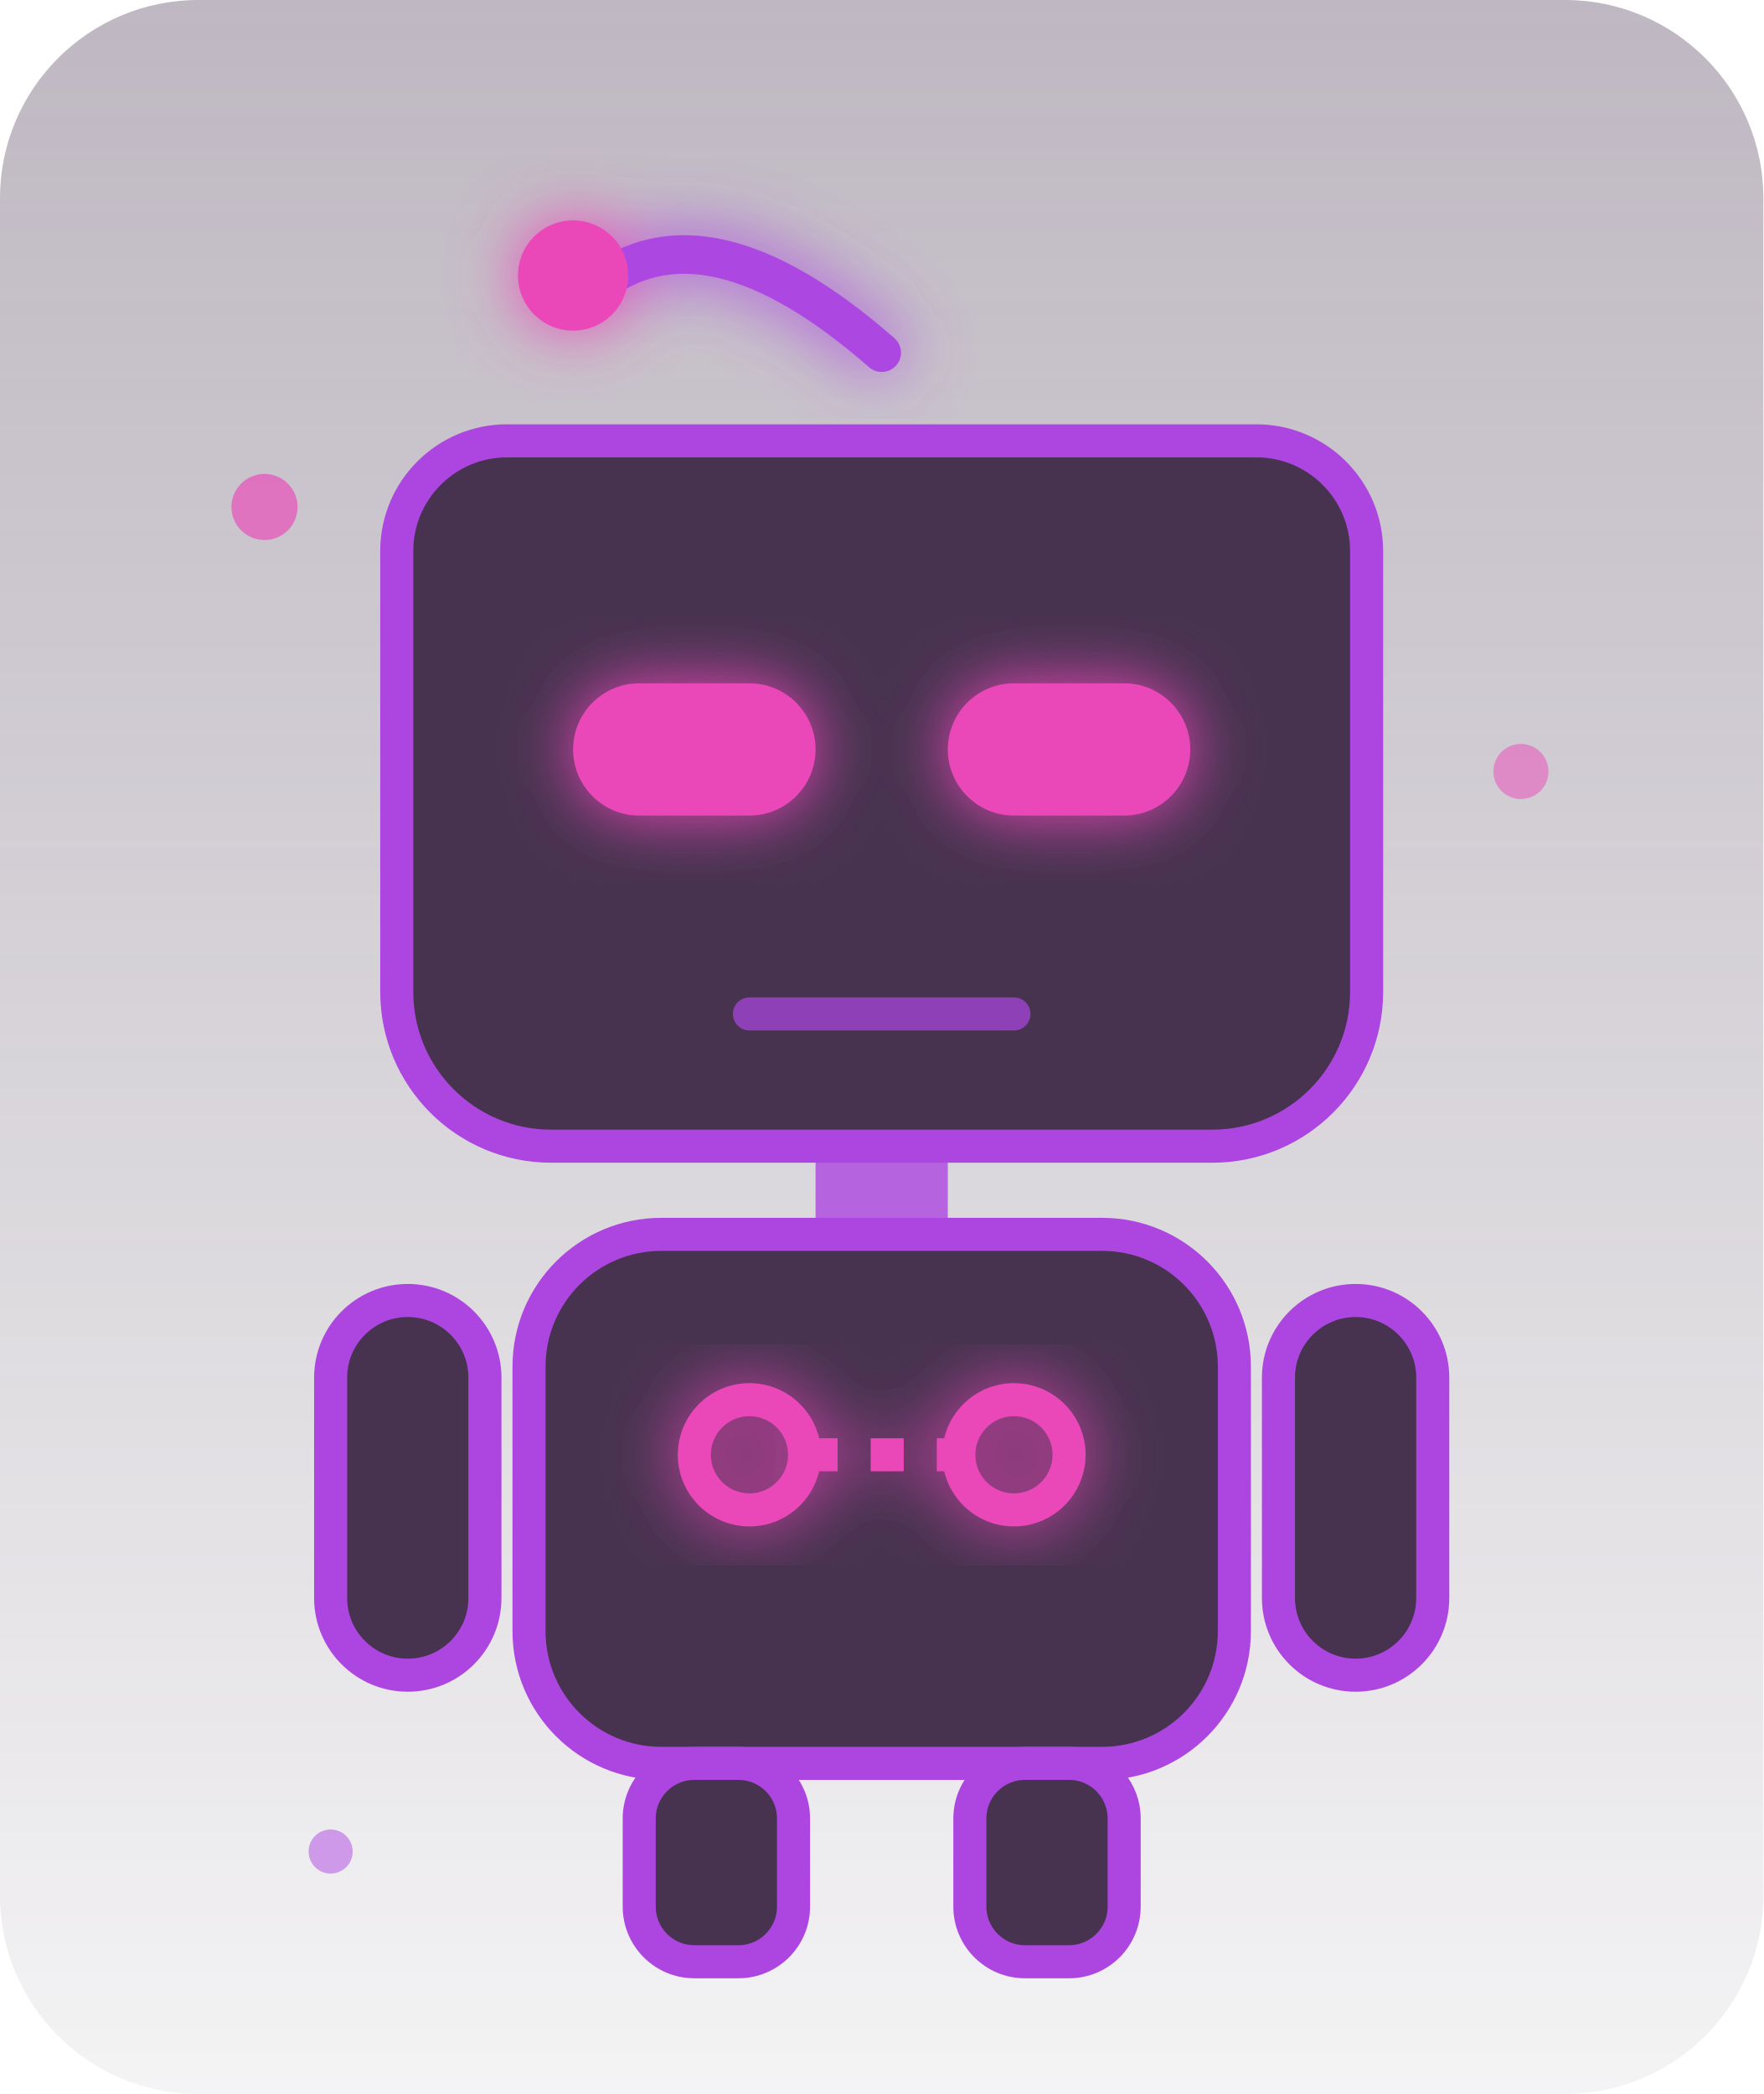
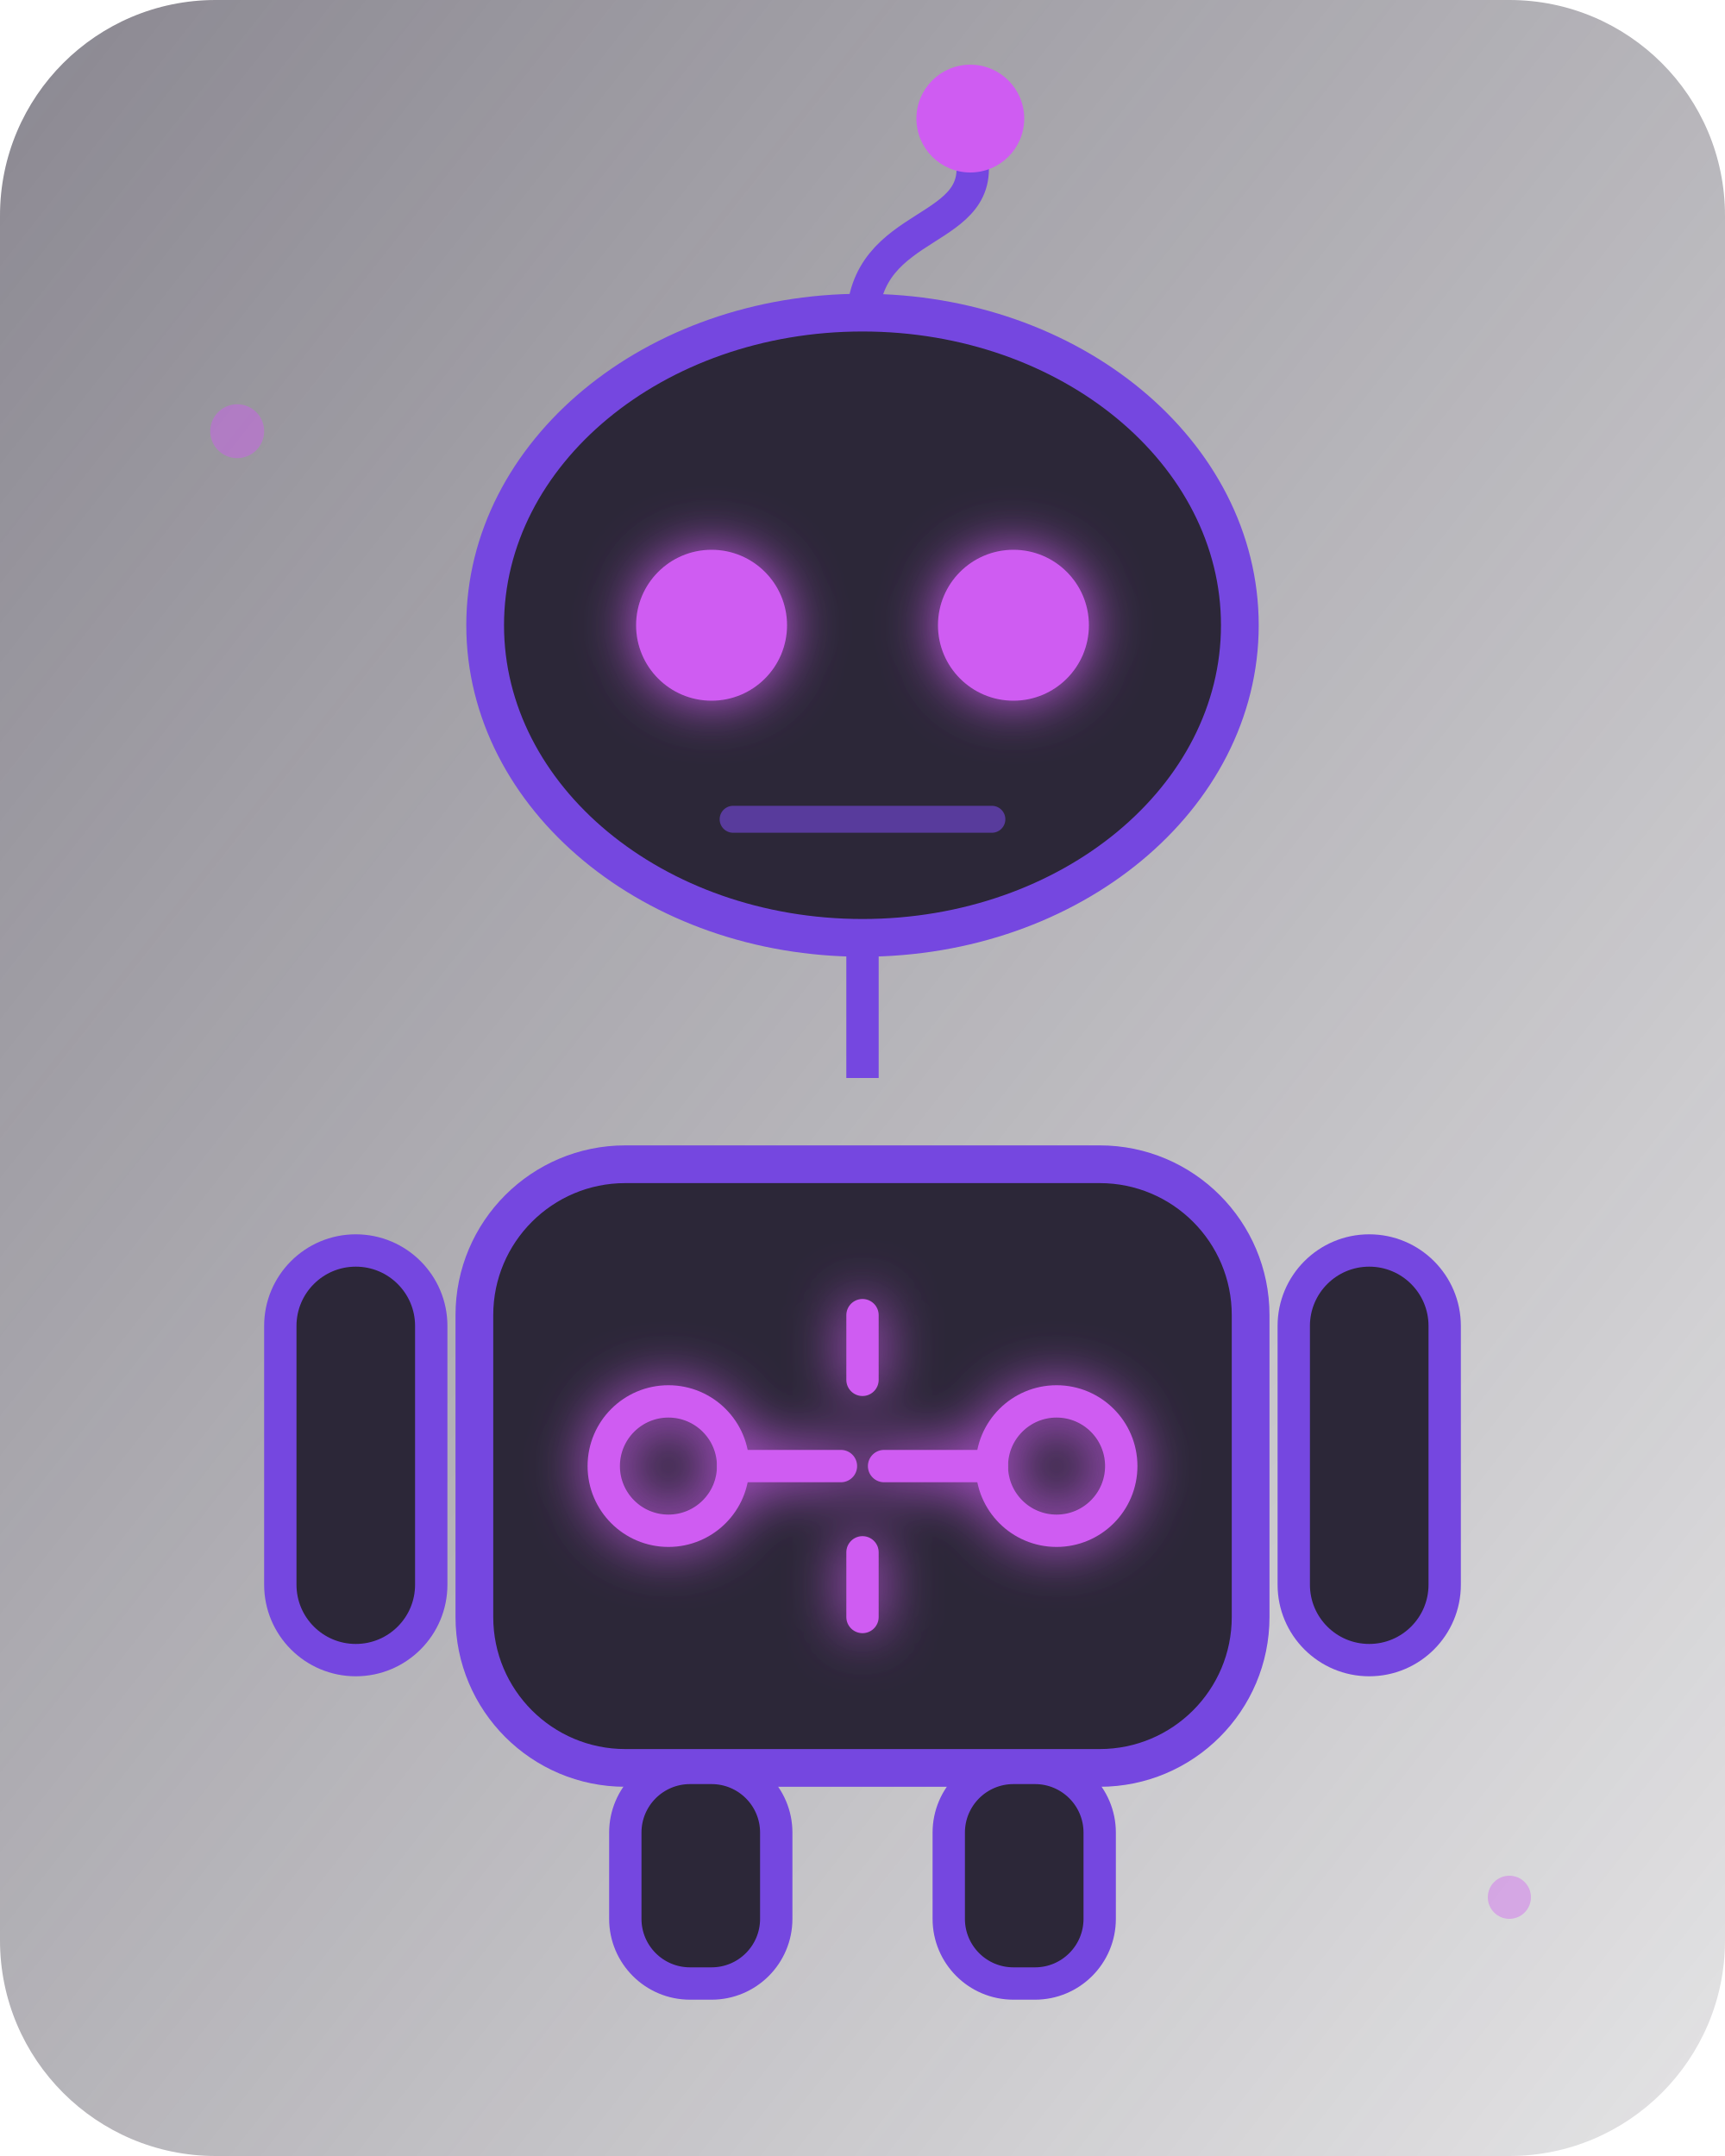
- <svg xmlns="http://www.w3.org/2000/svg" viewBox="0 0 160 190" width="160" height="190" role="img" aria-label="CI/CD Debugging robot">
+ <svg xmlns="http://www.w3.org/2000/svg" viewBox="0 0 160 200" width="160" height="200" role="img" aria-label="CI/CD Debugging robot">
  <defs>
-     <linearGradient id="bg" x1="0" y1="0" x2="0" y2="1">
-       <stop offset="0%" stop-color="#473350" stop-opacity="0.35" />
-       <stop offset="100%" stop-color="#2c1c35" stop-opacity="0.05" />
+     <linearGradient id="bg" x1="0" y1="0" x2="1" y2="1">
+       <stop offset="0%" stop-color="#2c2738" stop-opacity="0.55" />
+       <stop offset="100%" stop-color="#1d1926" stop-opacity="0.12" />
    </linearGradient>
    <filter id="glow" x="-50%" y="-50%" width="200%" height="200%">
-       <feGaussianBlur stdDeviation="3" result="b" />
+       <feGaussianBlur stdDeviation="2.6" result="b" />
      <feMerge>
        <feMergeNode in="b" />
        <feMergeNode in="SourceGraphic" />
      </feMerge>
    </filter>
  </defs>
-   <rect x="0" y="0" width="160" height="190" rx="18" fill="url(#bg)" />
+   <rect width="160" height="200" rx="20" fill="url(#bg)" />
+   <path d="M80 30 C80 20 92 22 90 14" fill="none" stroke="#7547e0" stroke-width="3" stroke-linecap="round" />
+   <circle cx="90" cy="11" r="5" fill="#cf5cf2">
+     <animate attributeName="opacity" values="1;0.4;1" dur="2.6s" repeatCount="indefinite" />
+   </circle>
+   <ellipse cx="80" cy="58" rx="35" ry="29" fill="#2c2738" stroke="#7547e0" stroke-width="3.5" />
  <g filter="url(#glow)">
-     <path d="M80 32 q-16 -14 -26 -6" stroke="#ad46e1" stroke-width="3.5" fill="none" stroke-linecap="round" />
-     <circle cx="52" cy="25" r="5" fill="#ea47b9">
-       <animate attributeName="cy" values="25;21;25" dur="2.6s" repeatCount="indefinite" />
-     </circle>
+     <ellipse cx="66" cy="58" rx="7" ry="7" fill="#cf5cf2">
+       <animate attributeName="ry" values="7;7;1;7;7" dur="4.6s" repeatCount="indefinite" />
+     </ellipse>
+     <ellipse cx="94" cy="58" rx="7" ry="7" fill="#cf5cf2">
+       <animate attributeName="ry" values="7;7;1;7;7" dur="4.6s" repeatCount="indefinite" />
+     </ellipse>
  </g>
-   <path d="M46 40 h68 a10 10 0 0 1 10 10 v40 a14 14 0 0 1 -14 14 h-60 a14 14 0 0 1 -14 -14 v-40 a10 10 0 0 1 10 -10 z" fill="#473350" stroke="#ad46e1" stroke-width="3" />
+   <path d="M68 76 h24" stroke="#7547e0" stroke-width="2.5" stroke-linecap="round" opacity="0.6" />
+   <path d="M80 86 v14" stroke="#7547e0" stroke-width="3" />
+   <rect x="44" y="108" width="72" height="56" rx="14" fill="#2c2738" stroke="#7547e0" stroke-width="3.5" />
  <g filter="url(#glow)">
-     <rect x="52" y="62" width="22" height="12" rx="6" fill="#ea47b9">
-       <animate attributeName="height" values="12;12;2;12;12" dur="3.6s" repeatCount="indefinite" />
-     </rect>
-     <rect x="86" y="62" width="22" height="12" rx="6" fill="#ea47b9">
-       <animate attributeName="height" values="12;12;2;12;12" dur="3.6s" repeatCount="indefinite" />
-     </rect>
+     <circle cx="62" cy="136" r="6" fill="none" stroke="#cf5cf2" stroke-width="3" />
+     <circle cx="98" cy="136" r="6" fill="none" stroke="#cf5cf2" stroke-width="3" />
+     <path d="M68 136 h10" stroke="#cf5cf2" stroke-width="3" stroke-linecap="round" />
+     <path d="M82 136 h10" stroke="#cf5cf2" stroke-width="3" stroke-linecap="round" />
+     <path d="M80 122 v6 M80 144 v6" stroke="#cf5cf2" stroke-width="3" stroke-linecap="round" />
  </g>
-   <path d="M68 92 h24" stroke="#ad46e1" stroke-width="3" stroke-linecap="round" opacity="0.7" />
-   <rect x="74" y="104" width="12" height="8" fill="#ad46e1" opacity="0.8" />
-   <rect x="48" y="112" width="64" height="48" rx="12" fill="#473350" stroke="#ad46e1" stroke-width="3" />
-   <g filter="url(#glow)">
-     <circle cx="68" cy="132" r="5" fill="none" stroke="#ea47b9" stroke-width="3" />
-     <circle cx="92" cy="132" r="5" fill="none" stroke="#ea47b9" stroke-width="3" />
-     <path d="M73 132 h14" stroke="#ea47b9" stroke-width="3" stroke-dasharray="3 3" />
-   </g>
-   <rect x="30" y="118" width="14" height="34" rx="7" fill="#473350" stroke="#ad46e1" stroke-width="3" />
-   <rect x="116" y="118" width="14" height="34" rx="7" fill="#473350" stroke="#ad46e1" stroke-width="3" />
-   <rect x="58" y="160" width="14" height="18" rx="5" fill="#473350" stroke="#ad46e1" stroke-width="3" />
-   <rect x="88" y="160" width="14" height="18" rx="5" fill="#473350" stroke="#ad46e1" stroke-width="3" />
-   <circle cx="24" cy="46" r="3" fill="#ea47b9" opacity="0.65">
-     <animate attributeName="opacity" values="0.65;0.15;0.65" dur="3.1s" repeatCount="indefinite" />
+   <rect x="26" y="116" width="14" height="38" rx="7" fill="#2c2738" stroke="#7547e0" stroke-width="3" />
+   <rect x="120" y="116" width="14" height="38" rx="7" fill="#2c2738" stroke="#7547e0" stroke-width="3" />
+   <rect x="58" y="164" width="14" height="20" rx="6" fill="#2c2738" stroke="#7547e0" stroke-width="3" />
+   <rect x="88" y="164" width="14" height="20" rx="6" fill="#2c2738" stroke="#7547e0" stroke-width="3" />
+   <circle cx="22" cy="40" r="2.5" fill="#cf5cf2" opacity="0.45">
+     <animate attributeName="opacity" values="0.45;0.1;0.45" dur="3.6s" repeatCount="indefinite" />
  </circle>
-   <circle cx="138" cy="70" r="2.5" fill="#ea47b9" opacity="0.5">
-     <animate attributeName="opacity" values="0.2;0.7;0.2" dur="2.4s" repeatCount="indefinite" />
-   </circle>
-   <circle cx="30" cy="168" r="2" fill="#ad46e1" opacity="0.5">
-     <animate attributeName="opacity" values="0.6;0.2;0.6" dur="3.8s" repeatCount="indefinite" />
-   </circle>
+   <circle cx="140" cy="176" r="2" fill="#cf5cf2" opacity="0.4" />
</svg>
